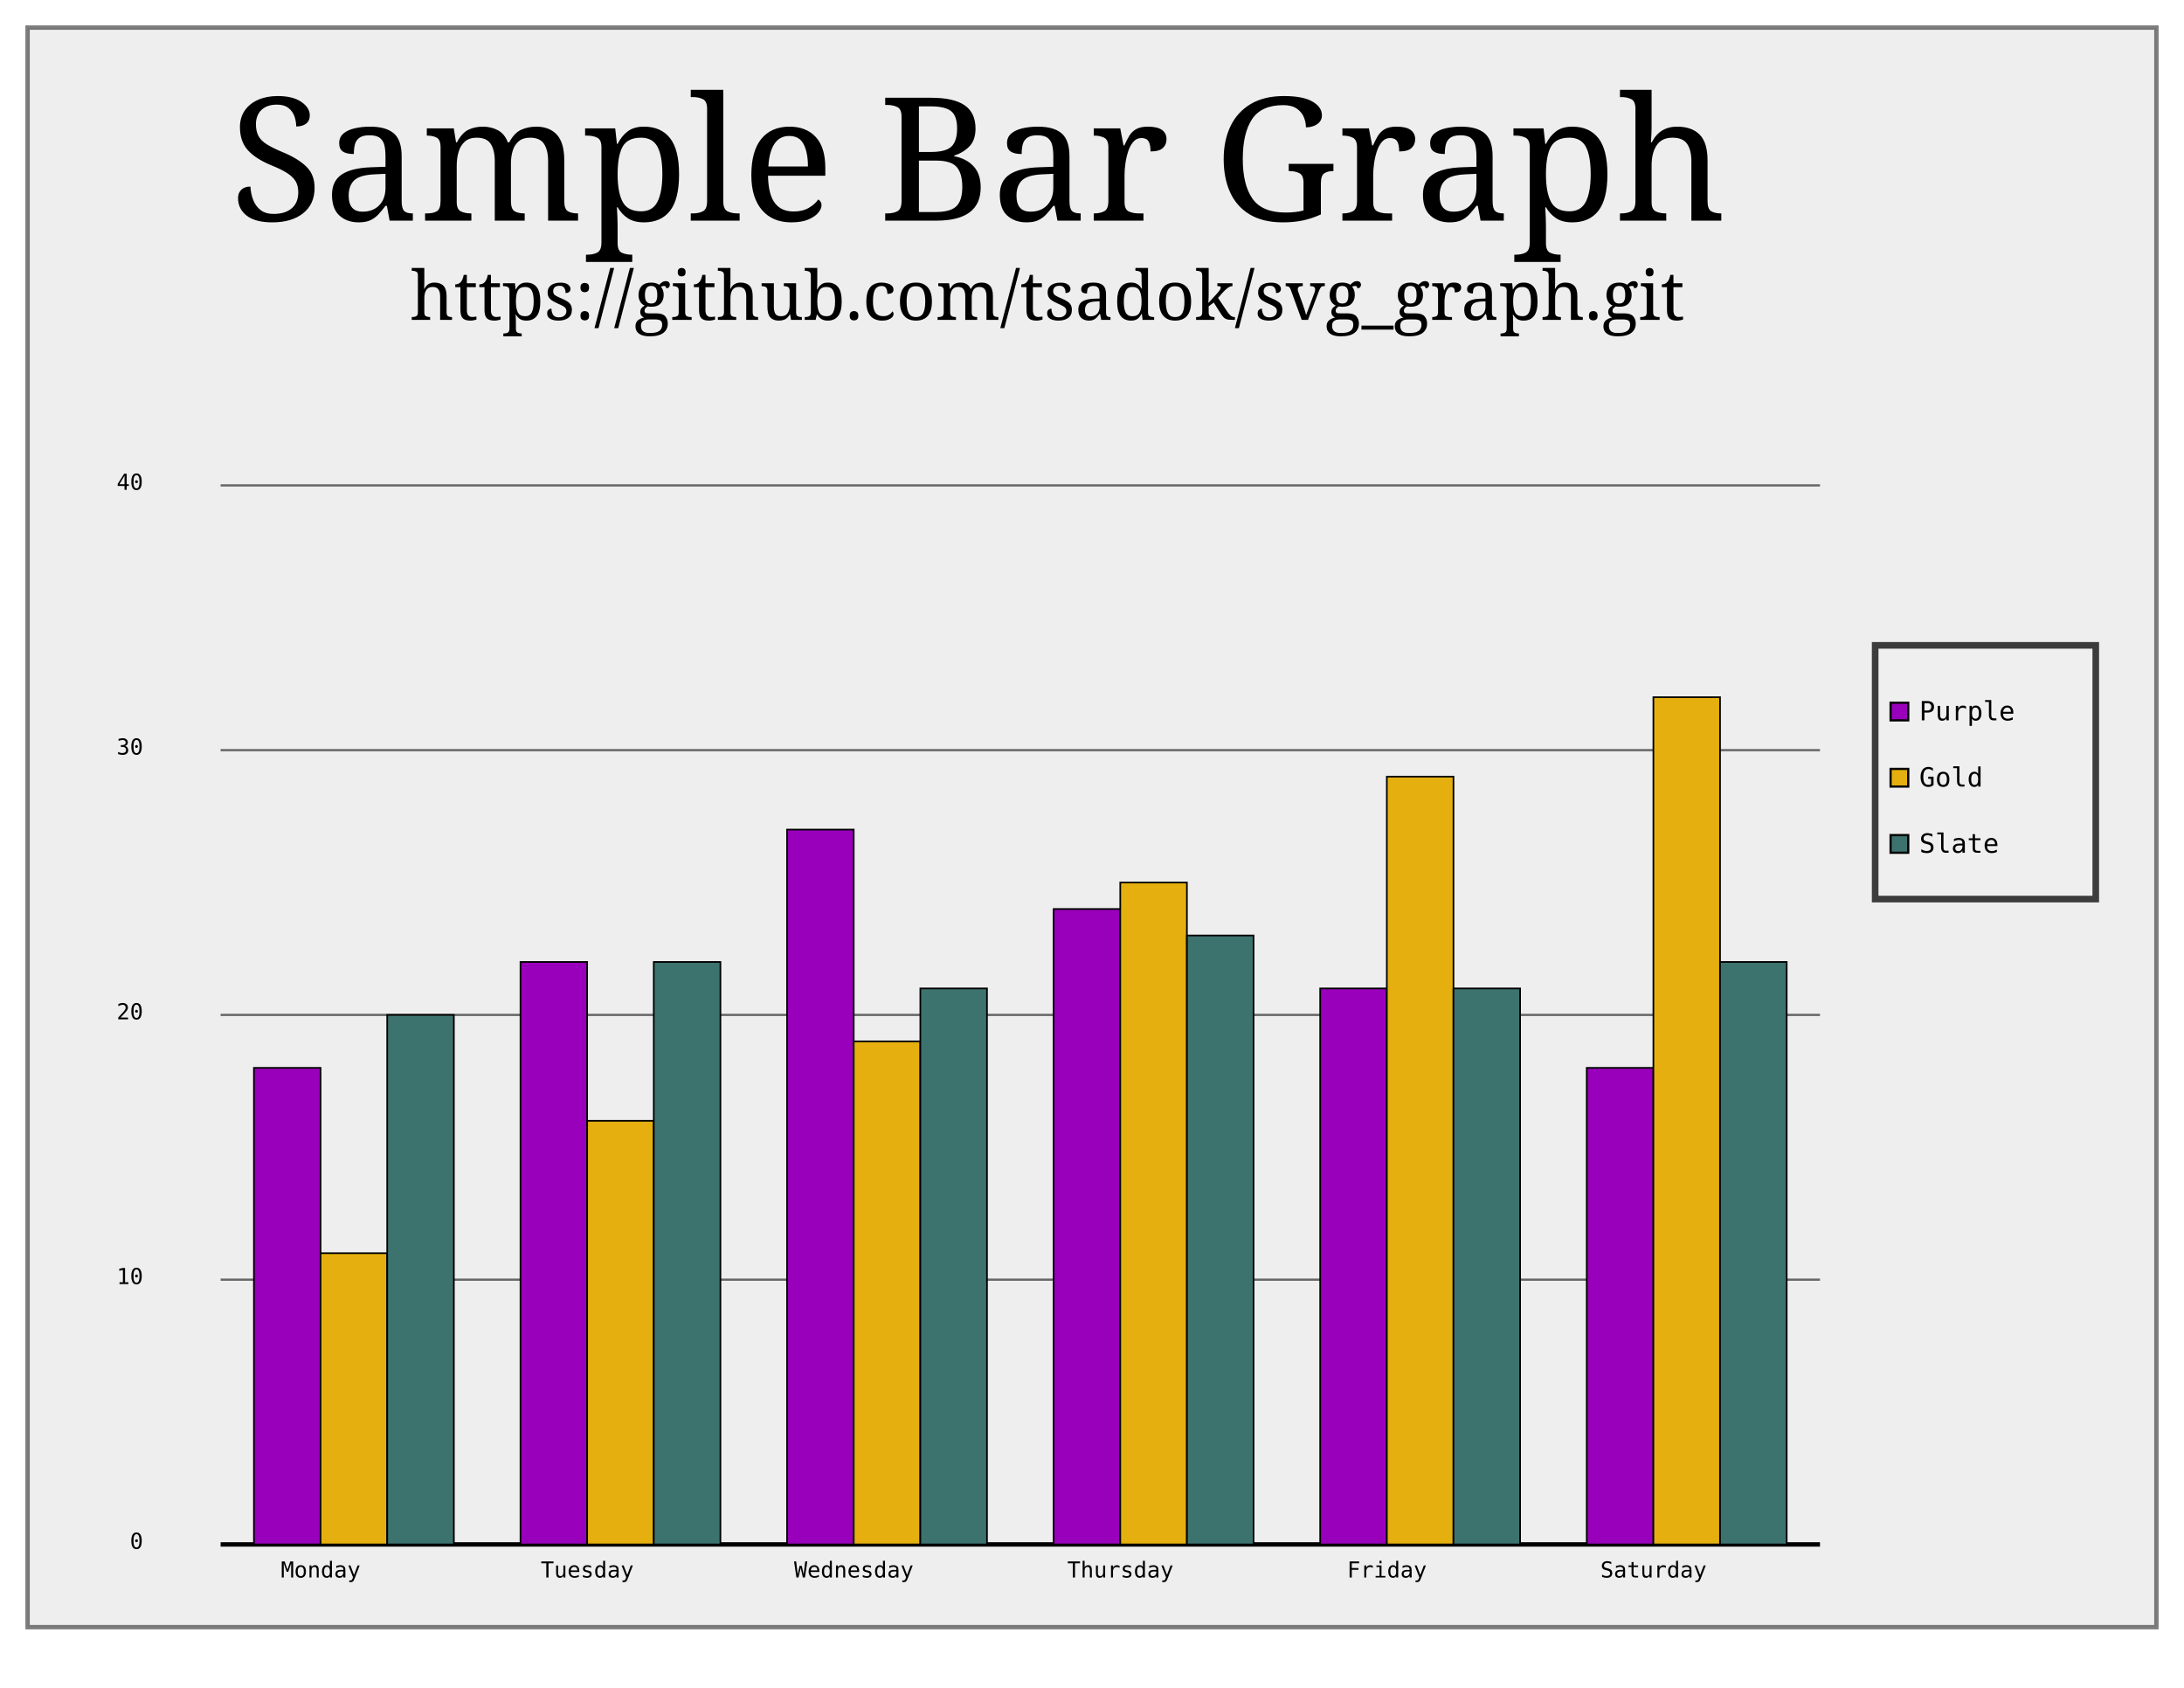
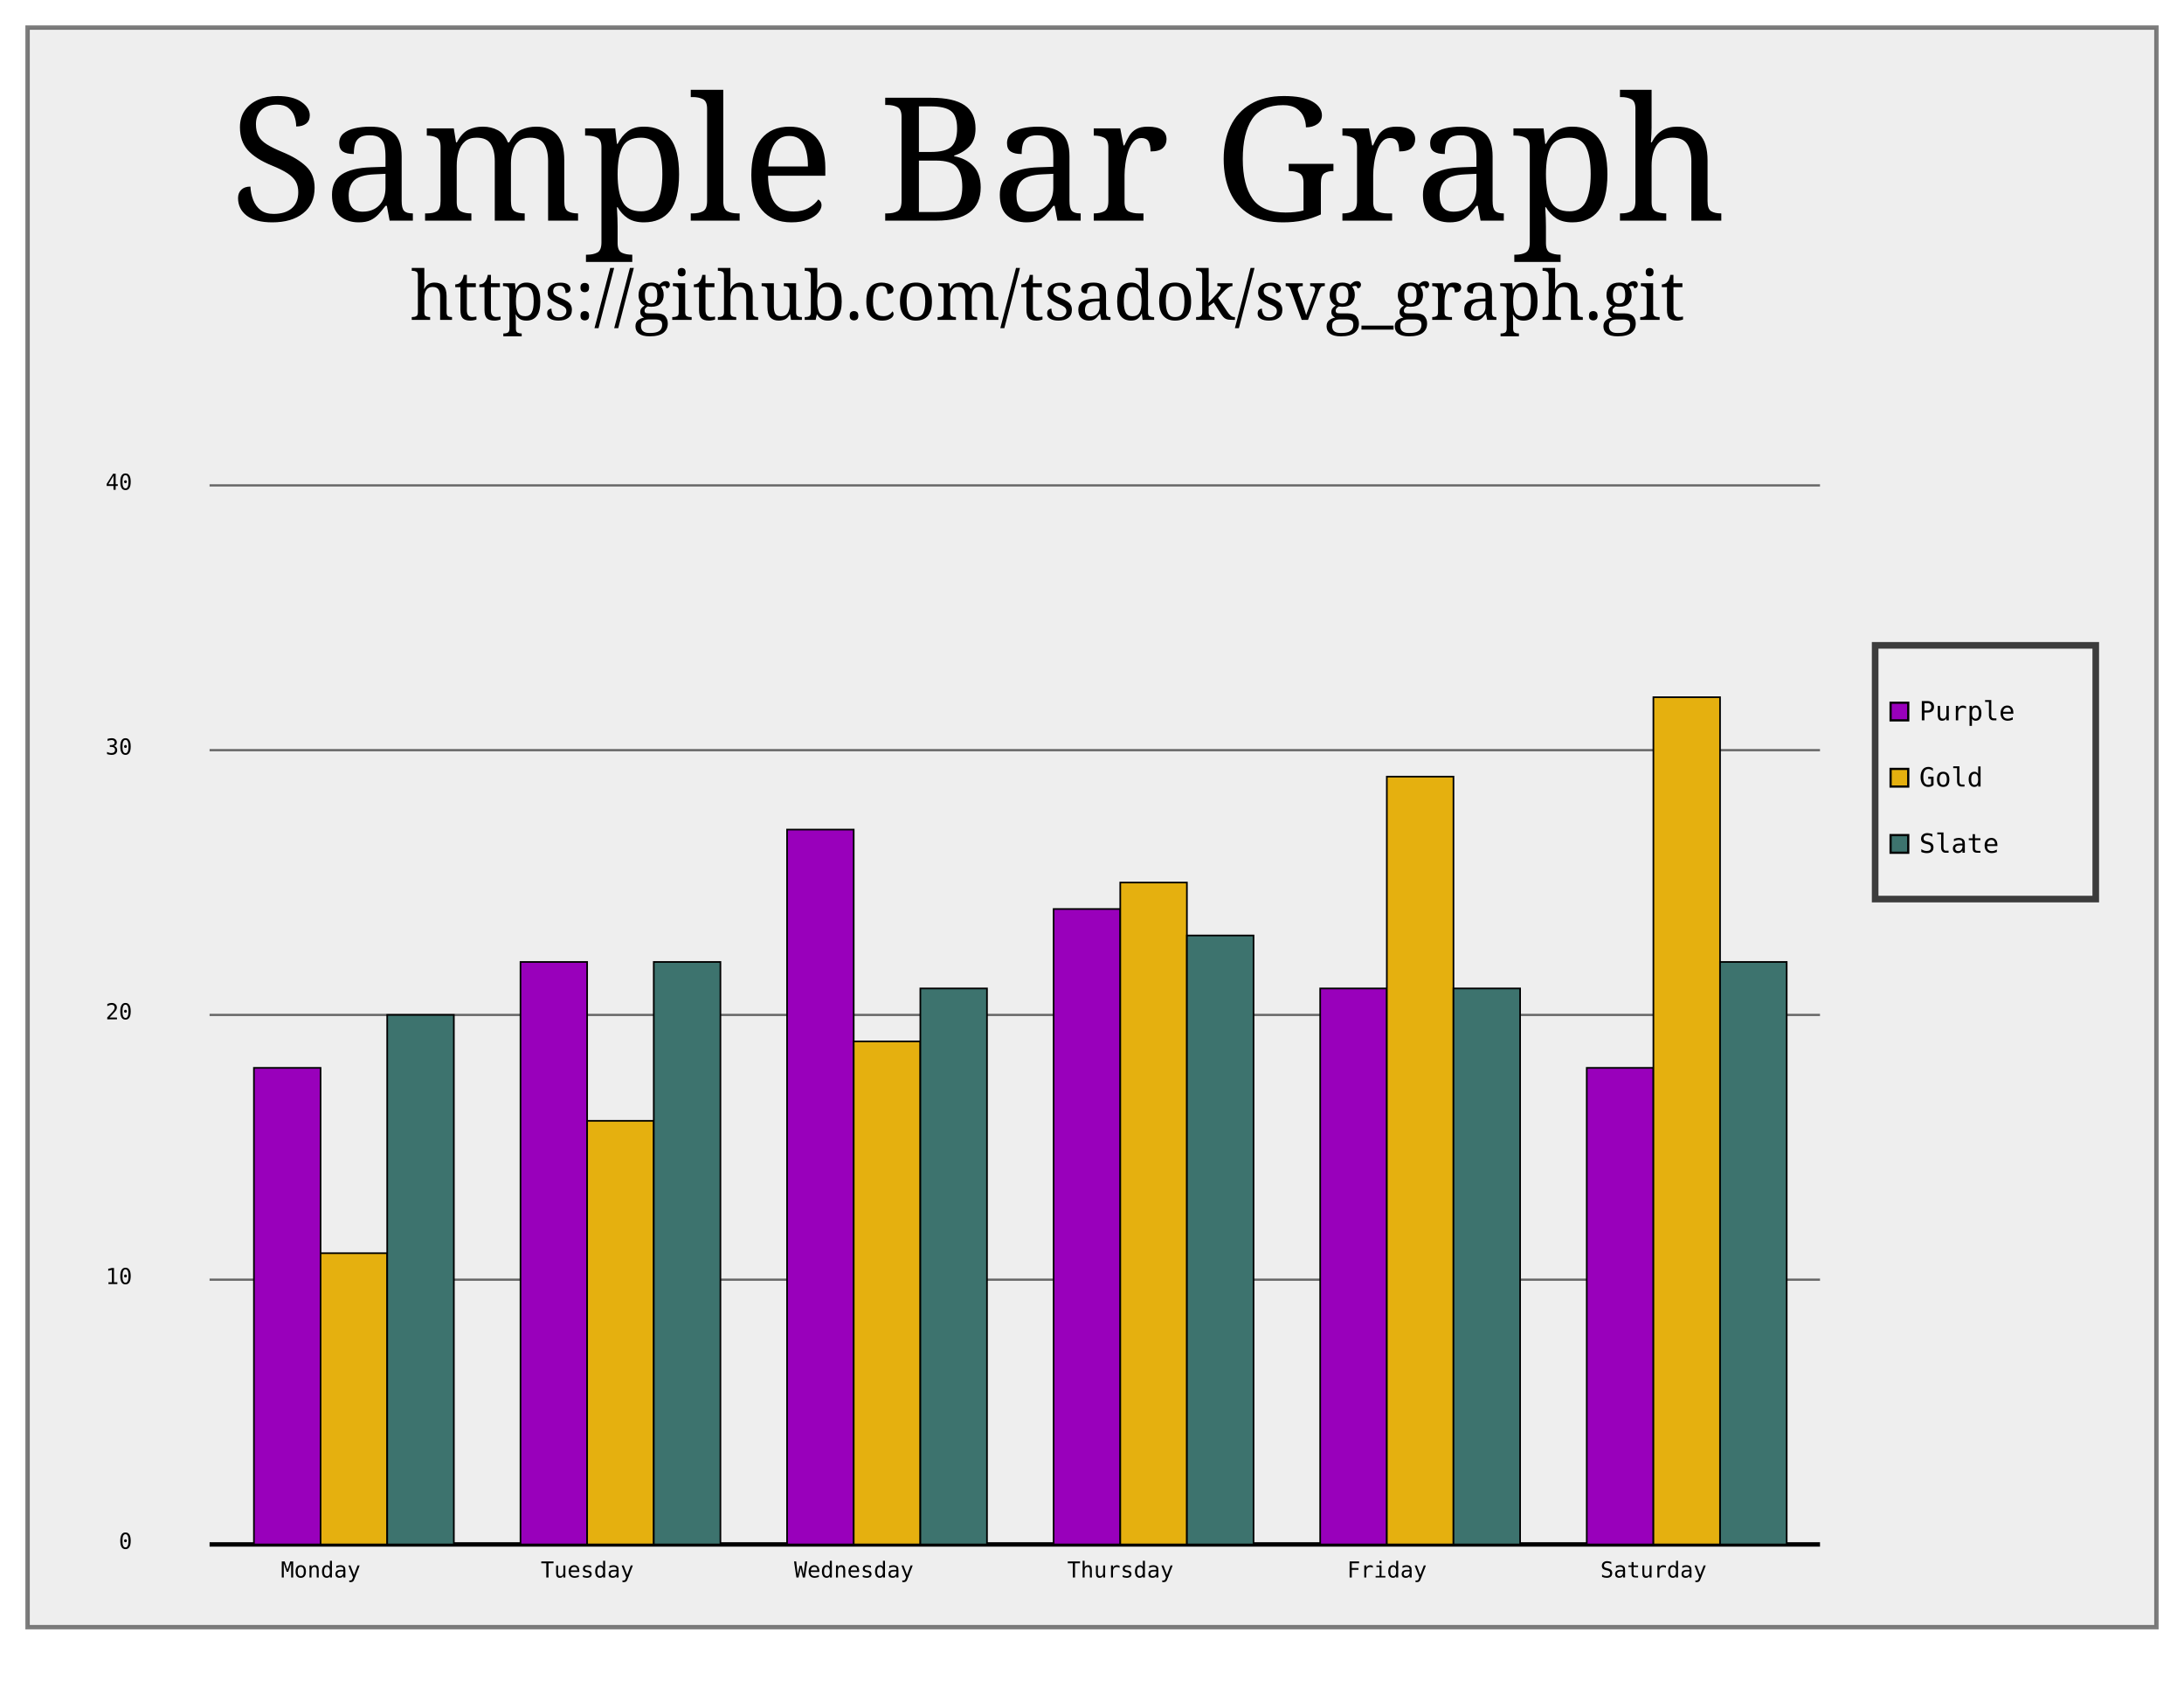
<svg xmlns="http://www.w3.org/2000/svg" width="990" height="765" id="svg2" version="1.1">
  <defs id="defs4">
    </defs>
  <g id="layer1">
    <rect style="color:#000000;fill:#dfdfdf;fill-opacity:0.5;fill-rule:nonzero;stroke:#000000;stroke-width:2;marker:none;visibility:visible;display:inline;overflow:visible;enable-background:accumulate;stroke-opacity:0.5;stroke-miterlimit:4;stroke-dasharray:none" id="rect00002" width="965" height="725" x="12.5" y="12.5" />
    <rect style="color:#000000;fill:#eeeeee;fill-opacity:0.75;fill-rule:nonzero;stroke:#000000;stroke-width:3;marker:none;visibility:visible;display:inline;overflow:visible;enable-background:accumulate;stroke-opacity:0.75;stroke-miterlimit:4;stroke-dasharray:none" id="rect00003" width="100" height="115" x="850" y="292.5" />
    <rect style="color:#000000;fill:#9900bb;fill-opacity:1.0;fill-rule:nonzero;stroke:#000000;stroke-width:1;marker:none;visibility:visible;display:inline;overflow:visible;enable-background:accumulate;stroke-opacity:1.0;stroke-miterlimit:4;stroke-dasharray:none" id="rect00004" width="8" height="8" x="857" y="318.5" />
    <text xml:space="preserve" style="font-size:12px;font-style:normal;font-variant:normal;font-weight:normal;font-stretch:normal;text-align:left;line-height:100%;writing-mode:lr-tb;text-anchor:start;fill:#000000;fill-opacity:1;stroke:none;font-family:Bitstream Vera Sans Mono;-inkscape-font-specification:Bitstream Vera Sans Mono" x="870" y="326.5" id="text00005">
      <tspan id="tspan3594-3" x="870" y="326.5">Purple</tspan>
    </text>
    <rect style="color:#000000;fill:#e5b00f;fill-opacity:1.0;fill-rule:nonzero;stroke:#000000;stroke-width:1;marker:none;visibility:visible;display:inline;overflow:visible;enable-background:accumulate;stroke-opacity:1.0;stroke-miterlimit:4;stroke-dasharray:none" id="rect00006" width="8" height="8" x="857" y="348.5" />
    <text xml:space="preserve" style="font-size:12px;font-style:normal;font-variant:normal;font-weight:normal;font-stretch:normal;text-align:left;line-height:100%;writing-mode:lr-tb;text-anchor:start;fill:#000000;fill-opacity:1;stroke:none;font-family:Bitstream Vera Sans Mono;-inkscape-font-specification:Bitstream Vera Sans Mono" x="870" y="356.5" id="text00007">
      <tspan id="tspan3594-3" x="870" y="356.5">Gold</tspan>
    </text>
    <rect style="color:#000000;fill:#3d736e;fill-opacity:1.0;fill-rule:nonzero;stroke:#000000;stroke-width:1;marker:none;visibility:visible;display:inline;overflow:visible;enable-background:accumulate;stroke-opacity:1.0;stroke-miterlimit:4;stroke-dasharray:none" id="rect00008" width="8" height="8" x="857" y="378.5" />
    <text xml:space="preserve" style="font-size:12px;font-style:normal;font-variant:normal;font-weight:normal;font-stretch:normal;text-align:left;line-height:100%;writing-mode:lr-tb;text-anchor:start;fill:#000000;fill-opacity:1;stroke:none;font-family:Bitstream Vera Sans Mono;-inkscape-font-specification:Bitstream Vera Sans Mono" x="870" y="386.5" id="text00009">
      <tspan id="tspan3594-3" x="870" y="386.5">Slate</tspan>
    </text>
-     <path style="fill:none;stroke:#000000;stroke-width:2;stroke-linecap:butt;stroke-linejoin:miter;stroke-opacity:1;stroke-miterlimit:4;stroke-dasharray:none" d="M 100,700 825,700" id="path00010" />
-     <text xml:space="preserve" style="font-size:10px;font-style:normal;font-variant:normal;font-weight:normal;font-stretch:normal;text-align:right;line-height:100%;writing-mode:lr-tb;text-anchor:end;fill:#000000;fill-opacity:1;stroke:none;font-family:Bitstream Vera Sans Mono;-inkscape-font-specification:Bitstream Vera Sans Mono" x="95" y="702" id="text00011">
-       <tspan id="tspan3594-3" x="95" y="702">0</tspan>
+     <path style="fill:none;stroke:#000000;stroke-width:2;stroke-linecap:butt;stroke-linejoin:miter;fill-opacity:1;stroke-opacity:1;stroke-miterlimit:4;stroke-dasharray:none" d="M 95,700 825,700" id="path00010" />
+     <text xml:space="preserve" style="font-size:10px;font-style:normal;font-variant:normal;font-weight:normal;font-stretch:normal;text-align:right;line-height:100%;writing-mode:lr-tb;text-anchor:end;fill:#000000;fill-opacity:1;stroke:none;font-family:Bitstream Vera Sans Mono;-inkscape-font-specification:Bitstream Vera Sans Mono" x="90" y="702" id="text00011">
+       <tspan id="tspan3594-3" x="90" y="702">0</tspan>
    </text>
-     <path style="fill:none;stroke:#666666;stroke-width:1;stroke-linecap:butt;stroke-linejoin:miter;stroke-opacity:1;stroke-miterlimit:4;stroke-dasharray:none" d="M 100,580 825,580" id="path00012" />
-     <text xml:space="preserve" style="font-size:10px;font-style:normal;font-variant:normal;font-weight:normal;font-stretch:normal;text-align:right;line-height:100%;writing-mode:lr-tb;text-anchor:end;fill:#000000;fill-opacity:1;stroke:none;font-family:Bitstream Vera Sans Mono;-inkscape-font-specification:Bitstream Vera Sans Mono" x="95" y="582" id="text00013">
-       <tspan id="tspan3594-3" x="95" y="582">10</tspan>
+     <path style="fill:none;stroke:#666666;stroke-width:1;stroke-linecap:butt;stroke-linejoin:miter;fill-opacity:1;stroke-opacity:1;stroke-miterlimit:4;stroke-dasharray:none" d="M 95,580 825,580" id="path00012" />
+     <text xml:space="preserve" style="font-size:10px;font-style:normal;font-variant:normal;font-weight:normal;font-stretch:normal;text-align:right;line-height:100%;writing-mode:lr-tb;text-anchor:end;fill:#000000;fill-opacity:1;stroke:none;font-family:Bitstream Vera Sans Mono;-inkscape-font-specification:Bitstream Vera Sans Mono" x="90" y="582" id="text00013">
+       <tspan id="tspan3594-3" x="90" y="582">10</tspan>
    </text>
-     <path style="fill:none;stroke:#666666;stroke-width:1;stroke-linecap:butt;stroke-linejoin:miter;stroke-opacity:1;stroke-miterlimit:4;stroke-dasharray:none" d="M 100,460 825,460" id="path00014" />
-     <text xml:space="preserve" style="font-size:10px;font-style:normal;font-variant:normal;font-weight:normal;font-stretch:normal;text-align:right;line-height:100%;writing-mode:lr-tb;text-anchor:end;fill:#000000;fill-opacity:1;stroke:none;font-family:Bitstream Vera Sans Mono;-inkscape-font-specification:Bitstream Vera Sans Mono" x="95" y="462" id="text00015">
-       <tspan id="tspan3594-3" x="95" y="462">20</tspan>
+     <path style="fill:none;stroke:#666666;stroke-width:1;stroke-linecap:butt;stroke-linejoin:miter;fill-opacity:1;stroke-opacity:1;stroke-miterlimit:4;stroke-dasharray:none" d="M 95,460 825,460" id="path00014" />
+     <text xml:space="preserve" style="font-size:10px;font-style:normal;font-variant:normal;font-weight:normal;font-stretch:normal;text-align:right;line-height:100%;writing-mode:lr-tb;text-anchor:end;fill:#000000;fill-opacity:1;stroke:none;font-family:Bitstream Vera Sans Mono;-inkscape-font-specification:Bitstream Vera Sans Mono" x="90" y="462" id="text00015">
+       <tspan id="tspan3594-3" x="90" y="462">20</tspan>
    </text>
-     <path style="fill:none;stroke:#666666;stroke-width:1;stroke-linecap:butt;stroke-linejoin:miter;stroke-opacity:1;stroke-miterlimit:4;stroke-dasharray:none" d="M 100,340 825,340" id="path00016" />
-     <text xml:space="preserve" style="font-size:10px;font-style:normal;font-variant:normal;font-weight:normal;font-stretch:normal;text-align:right;line-height:100%;writing-mode:lr-tb;text-anchor:end;fill:#000000;fill-opacity:1;stroke:none;font-family:Bitstream Vera Sans Mono;-inkscape-font-specification:Bitstream Vera Sans Mono" x="95" y="342" id="text00017">
-       <tspan id="tspan3594-3" x="95" y="342">30</tspan>
+     <path style="fill:none;stroke:#666666;stroke-width:1;stroke-linecap:butt;stroke-linejoin:miter;fill-opacity:1;stroke-opacity:1;stroke-miterlimit:4;stroke-dasharray:none" d="M 95,340 825,340" id="path00016" />
+     <text xml:space="preserve" style="font-size:10px;font-style:normal;font-variant:normal;font-weight:normal;font-stretch:normal;text-align:right;line-height:100%;writing-mode:lr-tb;text-anchor:end;fill:#000000;fill-opacity:1;stroke:none;font-family:Bitstream Vera Sans Mono;-inkscape-font-specification:Bitstream Vera Sans Mono" x="90" y="342" id="text00017">
+       <tspan id="tspan3594-3" x="90" y="342">30</tspan>
    </text>
-     <path style="fill:none;stroke:#666666;stroke-width:1;stroke-linecap:butt;stroke-linejoin:miter;stroke-opacity:1;stroke-miterlimit:4;stroke-dasharray:none" d="M 100,220 825,220" id="path00018" />
-     <text xml:space="preserve" style="font-size:10px;font-style:normal;font-variant:normal;font-weight:normal;font-stretch:normal;text-align:right;line-height:100%;writing-mode:lr-tb;text-anchor:end;fill:#000000;fill-opacity:1;stroke:none;font-family:Bitstream Vera Sans Mono;-inkscape-font-specification:Bitstream Vera Sans Mono" x="95" y="222" id="text00019">
-       <tspan id="tspan3594-3" x="95" y="222">40</tspan>
+     <path style="fill:none;stroke:#666666;stroke-width:1;stroke-linecap:butt;stroke-linejoin:miter;fill-opacity:1;stroke-opacity:1;stroke-miterlimit:4;stroke-dasharray:none" d="M 95,220 825,220" id="path00018" />
+     <text xml:space="preserve" style="font-size:10px;font-style:normal;font-variant:normal;font-weight:normal;font-stretch:normal;text-align:right;line-height:100%;writing-mode:lr-tb;text-anchor:end;fill:#000000;fill-opacity:1;stroke:none;font-family:Bitstream Vera Sans Mono;-inkscape-font-specification:Bitstream Vera Sans Mono" x="90" y="222" id="text00019">
+       <tspan id="tspan3594-3" x="90" y="222">40</tspan>
    </text>
    <text xml:space="preserve" style="font-size:10px;font-style:normal;font-variant:normal;font-weight:normal;font-stretch:normal;text-align:center;line-height:100%;writing-mode:lr-tb;text-anchor:middle;fill:#000000;fill-opacity:1;stroke:none;font-family:Bitstream Vera Sans Mono;-inkscape-font-specification:Bitstream Vera Sans Mono" x="160.417" y="715" id="text00020">
      <tspan id="tspan3594-3" x="160.417" y="715">Monday</tspan>
    </text>
    <text xml:space="preserve" style="font-size:10px;font-style:normal;font-variant:normal;font-weight:normal;font-stretch:normal;text-align:center;line-height:100%;writing-mode:lr-tb;text-anchor:middle;fill:#000000;fill-opacity:1;stroke:none;font-family:Bitstream Vera Sans Mono;-inkscape-font-specification:Bitstream Vera Sans Mono" x="281.25" y="715" id="text00021">
      <tspan id="tspan3594-3" x="281.25" y="715">Tuesday</tspan>
    </text>
    <text xml:space="preserve" style="font-size:10px;font-style:normal;font-variant:normal;font-weight:normal;font-stretch:normal;text-align:center;line-height:100%;writing-mode:lr-tb;text-anchor:middle;fill:#000000;fill-opacity:1;stroke:none;font-family:Bitstream Vera Sans Mono;-inkscape-font-specification:Bitstream Vera Sans Mono" x="402.083" y="715" id="text00022">
      <tspan id="tspan3594-3" x="402.083" y="715">Wednesday</tspan>
    </text>
    <text xml:space="preserve" style="font-size:10px;font-style:normal;font-variant:normal;font-weight:normal;font-stretch:normal;text-align:center;line-height:100%;writing-mode:lr-tb;text-anchor:middle;fill:#000000;fill-opacity:1;stroke:none;font-family:Bitstream Vera Sans Mono;-inkscape-font-specification:Bitstream Vera Sans Mono" x="522.917" y="715" id="text00023">
      <tspan id="tspan3594-3" x="522.917" y="715">Thursday</tspan>
    </text>
    <text xml:space="preserve" style="font-size:10px;font-style:normal;font-variant:normal;font-weight:normal;font-stretch:normal;text-align:center;line-height:100%;writing-mode:lr-tb;text-anchor:middle;fill:#000000;fill-opacity:1;stroke:none;font-family:Bitstream Vera Sans Mono;-inkscape-font-specification:Bitstream Vera Sans Mono" x="643.75" y="715" id="text00024">
      <tspan id="tspan3594-3" x="643.75" y="715">Friday</tspan>
    </text>
    <text xml:space="preserve" style="font-size:10px;font-style:normal;font-variant:normal;font-weight:normal;font-stretch:normal;text-align:center;line-height:100%;writing-mode:lr-tb;text-anchor:middle;fill:#000000;fill-opacity:1;stroke:none;font-family:Bitstream Vera Sans Mono;-inkscape-font-specification:Bitstream Vera Sans Mono" x="764.583" y="715" id="text00025">
      <tspan id="tspan3594-3" x="764.583" y="715">Saturday</tspan>
    </text>
    <rect style="color:#000000;fill:#9900bb;fill-opacity:1;fill-rule:nonzero;stroke:#000000;stroke-width:0.75;marker:none;visibility:visible;display:inline;overflow:visible;enable-background:accumulate;stroke-opacity:1;stroke-miterlimit:4;stroke-dasharray:none" id="rect00026" width="30.208" height="216" x="115.104" y="484" />
    <rect style="color:#000000;fill:#9900bb;fill-opacity:1;fill-rule:nonzero;stroke:#000000;stroke-width:0.75;marker:none;visibility:visible;display:inline;overflow:visible;enable-background:accumulate;stroke-opacity:1;stroke-miterlimit:4;stroke-dasharray:none" id="rect00027" width="30.208" height="264" x="235.938" y="436" />
    <rect style="color:#000000;fill:#9900bb;fill-opacity:1;fill-rule:nonzero;stroke:#000000;stroke-width:0.75;marker:none;visibility:visible;display:inline;overflow:visible;enable-background:accumulate;stroke-opacity:1;stroke-miterlimit:4;stroke-dasharray:none" id="rect00028" width="30.208" height="324" x="356.771" y="376" />
    <rect style="color:#000000;fill:#9900bb;fill-opacity:1;fill-rule:nonzero;stroke:#000000;stroke-width:0.75;marker:none;visibility:visible;display:inline;overflow:visible;enable-background:accumulate;stroke-opacity:1;stroke-miterlimit:4;stroke-dasharray:none" id="rect00029" width="30.208" height="288" x="477.604" y="412" />
    <rect style="color:#000000;fill:#9900bb;fill-opacity:1;fill-rule:nonzero;stroke:#000000;stroke-width:0.75;marker:none;visibility:visible;display:inline;overflow:visible;enable-background:accumulate;stroke-opacity:1;stroke-miterlimit:4;stroke-dasharray:none" id="rect00030" width="30.208" height="252" x="598.438" y="448" />
    <rect style="color:#000000;fill:#9900bb;fill-opacity:1;fill-rule:nonzero;stroke:#000000;stroke-width:0.75;marker:none;visibility:visible;display:inline;overflow:visible;enable-background:accumulate;stroke-opacity:1;stroke-miterlimit:4;stroke-dasharray:none" id="rect00031" width="30.208" height="216" x="719.271" y="484" />
    <rect style="color:#000000;fill:#e5b00f;fill-opacity:1;fill-rule:nonzero;stroke:#000000;stroke-width:0.75;marker:none;visibility:visible;display:inline;overflow:visible;enable-background:accumulate;stroke-opacity:1;stroke-miterlimit:4;stroke-dasharray:none" id="rect00032" width="30.208" height="132" x="145.312" y="568" />
    <rect style="color:#000000;fill:#e5b00f;fill-opacity:1;fill-rule:nonzero;stroke:#000000;stroke-width:0.75;marker:none;visibility:visible;display:inline;overflow:visible;enable-background:accumulate;stroke-opacity:1;stroke-miterlimit:4;stroke-dasharray:none" id="rect00033" width="30.208" height="192" x="266.146" y="508" />
    <rect style="color:#000000;fill:#e5b00f;fill-opacity:1;fill-rule:nonzero;stroke:#000000;stroke-width:0.75;marker:none;visibility:visible;display:inline;overflow:visible;enable-background:accumulate;stroke-opacity:1;stroke-miterlimit:4;stroke-dasharray:none" id="rect00034" width="30.208" height="228" x="386.979" y="472" />
    <rect style="color:#000000;fill:#e5b00f;fill-opacity:1;fill-rule:nonzero;stroke:#000000;stroke-width:0.75;marker:none;visibility:visible;display:inline;overflow:visible;enable-background:accumulate;stroke-opacity:1;stroke-miterlimit:4;stroke-dasharray:none" id="rect00035" width="30.208" height="300" x="507.812" y="400" />
    <rect style="color:#000000;fill:#e5b00f;fill-opacity:1;fill-rule:nonzero;stroke:#000000;stroke-width:0.75;marker:none;visibility:visible;display:inline;overflow:visible;enable-background:accumulate;stroke-opacity:1;stroke-miterlimit:4;stroke-dasharray:none" id="rect00036" width="30.208" height="348" x="628.646" y="352" />
    <rect style="color:#000000;fill:#e5b00f;fill-opacity:1;fill-rule:nonzero;stroke:#000000;stroke-width:0.75;marker:none;visibility:visible;display:inline;overflow:visible;enable-background:accumulate;stroke-opacity:1;stroke-miterlimit:4;stroke-dasharray:none" id="rect00037" width="30.208" height="384" x="749.479" y="316" />
    <rect style="color:#000000;fill:#3d736e;fill-opacity:1;fill-rule:nonzero;stroke:#000000;stroke-width:0.75;marker:none;visibility:visible;display:inline;overflow:visible;enable-background:accumulate;stroke-opacity:1;stroke-miterlimit:4;stroke-dasharray:none" id="rect00038" width="30.208" height="240" x="175.521" y="460" />
    <rect style="color:#000000;fill:#3d736e;fill-opacity:1;fill-rule:nonzero;stroke:#000000;stroke-width:0.75;marker:none;visibility:visible;display:inline;overflow:visible;enable-background:accumulate;stroke-opacity:1;stroke-miterlimit:4;stroke-dasharray:none" id="rect00039" width="30.208" height="264" x="296.354" y="436" />
    <rect style="color:#000000;fill:#3d736e;fill-opacity:1;fill-rule:nonzero;stroke:#000000;stroke-width:0.75;marker:none;visibility:visible;display:inline;overflow:visible;enable-background:accumulate;stroke-opacity:1;stroke-miterlimit:4;stroke-dasharray:none" id="rect00040" width="30.208" height="252" x="417.188" y="448" />
    <rect style="color:#000000;fill:#3d736e;fill-opacity:1;fill-rule:nonzero;stroke:#000000;stroke-width:0.75;marker:none;visibility:visible;display:inline;overflow:visible;enable-background:accumulate;stroke-opacity:1;stroke-miterlimit:4;stroke-dasharray:none" id="rect00041" width="30.208" height="276" x="538.021" y="424" />
    <rect style="color:#000000;fill:#3d736e;fill-opacity:1;fill-rule:nonzero;stroke:#000000;stroke-width:0.75;marker:none;visibility:visible;display:inline;overflow:visible;enable-background:accumulate;stroke-opacity:1;stroke-miterlimit:4;stroke-dasharray:none" id="rect00042" width="30.208" height="252" x="658.854" y="448" />
    <rect style="color:#000000;fill:#3d736e;fill-opacity:1;fill-rule:nonzero;stroke:#000000;stroke-width:0.75;marker:none;visibility:visible;display:inline;overflow:visible;enable-background:accumulate;stroke-opacity:1;stroke-miterlimit:4;stroke-dasharray:none" id="rect00043" width="30.208" height="264" x="779.688" y="436" />
    <text xml:space="preserve" style="font-size:78px;font-style:normal;font-variant:normal;font-weight:normal;font-stretch:normal;text-align:center;line-height:100%;writing-mode:lr-tb;text-anchor:middle;fill:#000000;fill-opacity:1;stroke:none;font-family:Georgia;-inkscape-font-specification:Georgia" x="494" y="100" id="text00044">
      <tspan id="tspan3594-3" x="494" y="100">Sample Bar Graph</tspan>
    </text>
    <text xml:space="preserve" style="font-size:31px;font-style:normal;font-variant:normal;font-weight:normal;font-stretch:normal;text-align:center;line-height:100%;writing-mode:lr-tb;text-anchor:middle;fill:#000000;fill-opacity:1;stroke:none;font-family:Georgia;-inkscape-font-specification:Georgia" x="495" y="145" id="text00045">
      <tspan id="tspan3594-3" x="495" y="145">https://github.com/tsadok/svg_graph.git</tspan>
    </text>
  </g>
</svg>
